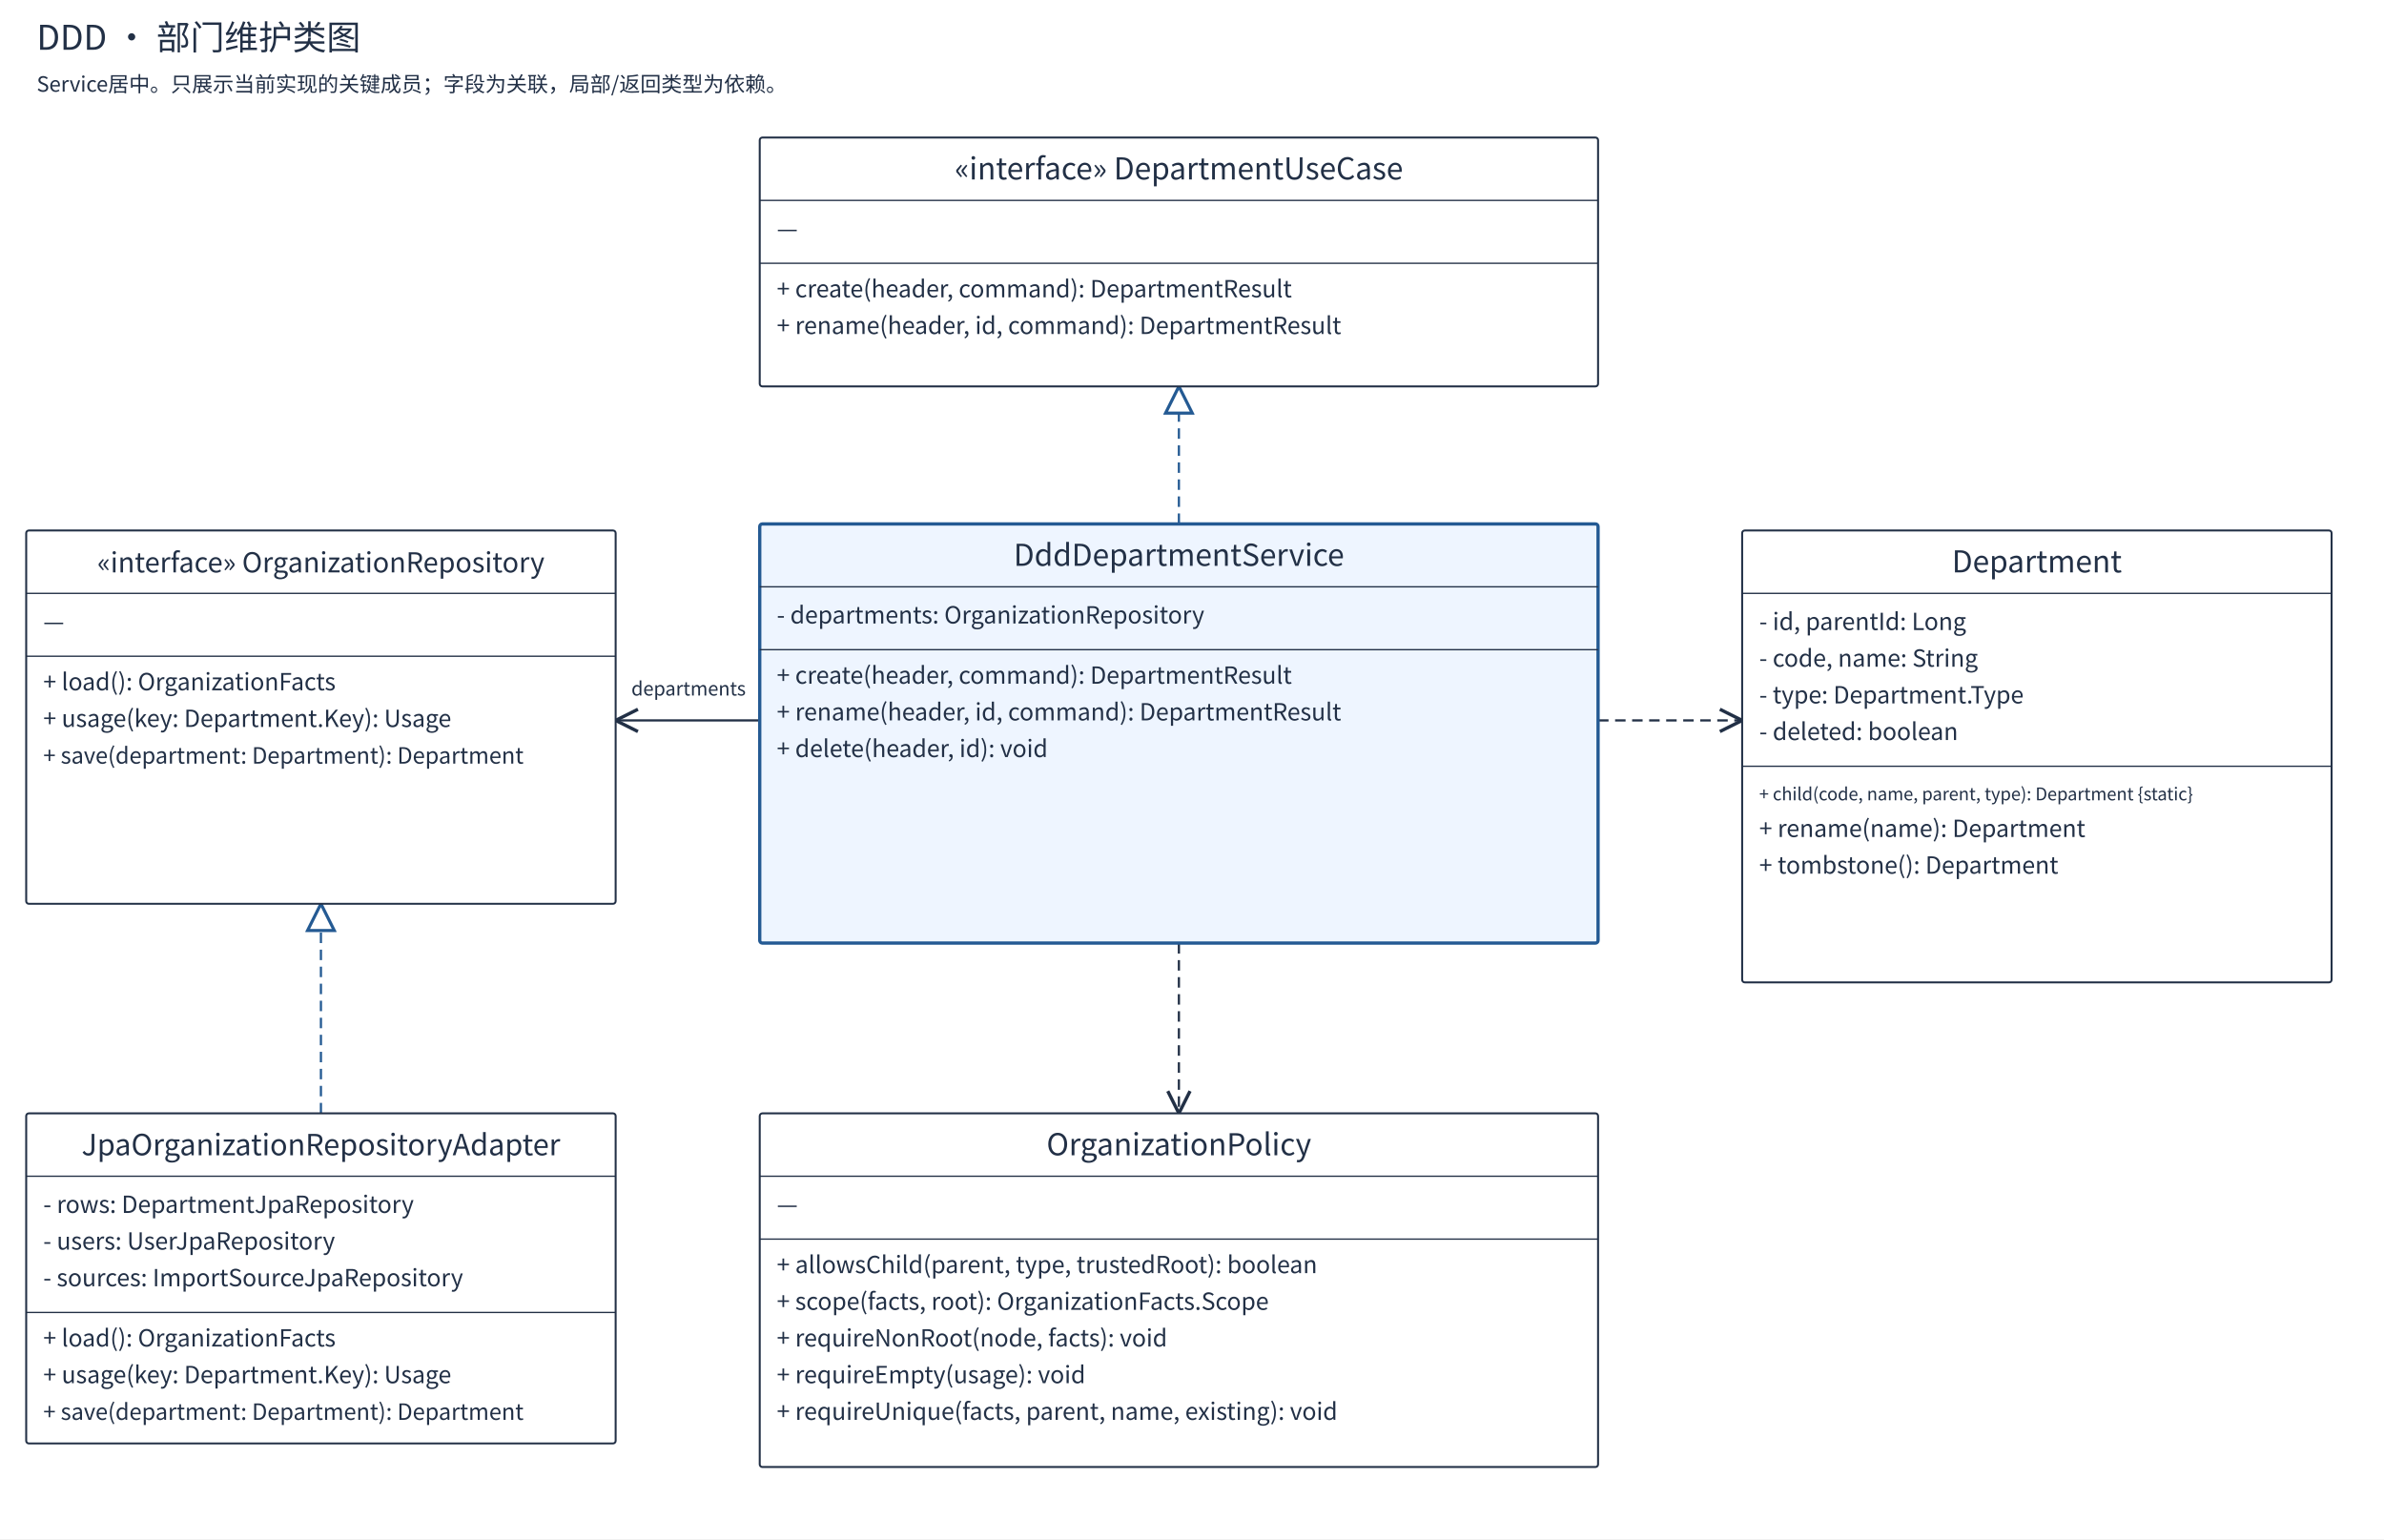
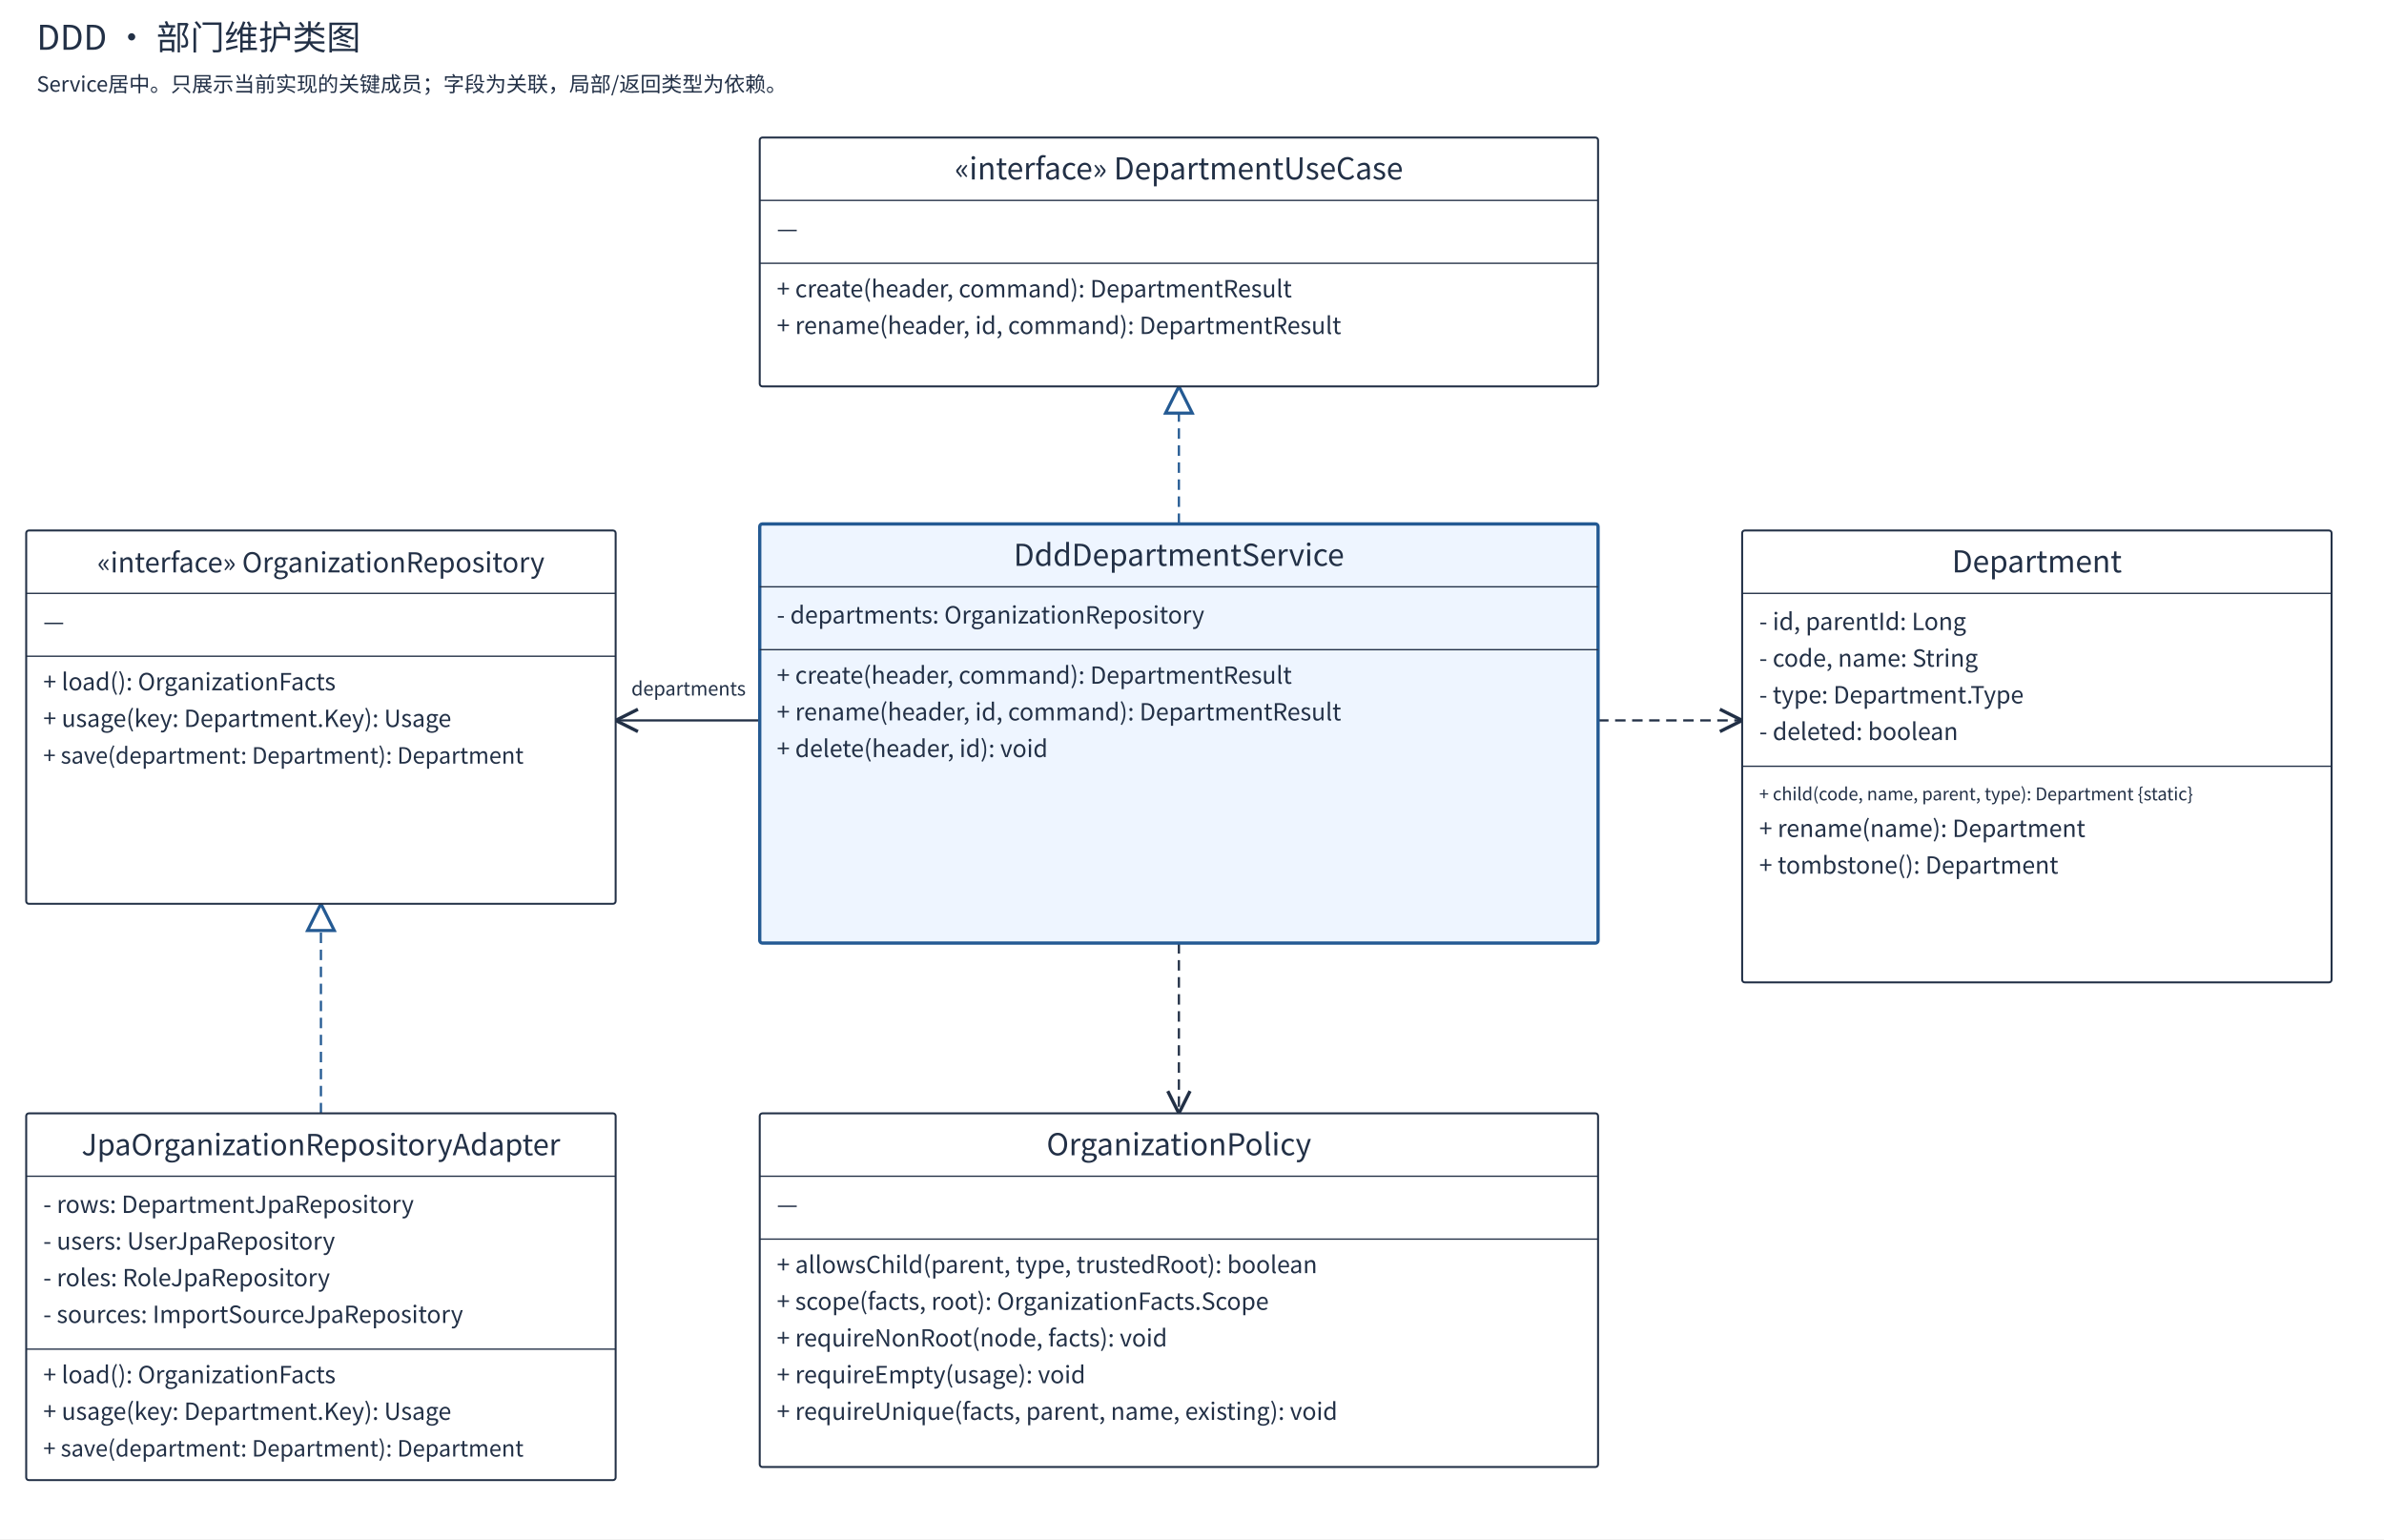
<svg xmlns="http://www.w3.org/2000/svg" width="1820" height="1175" viewBox="0 0 1820 1175">
  <defs>
    <marker id="open" markerWidth="12" markerHeight="12" refX="11" refY="6" orient="auto">
      <path d="M1,1 L11,6 L1,11" fill="none" stroke="#223046" stroke-width="1.5" />
    </marker>
    <marker id="triangle" markerWidth="14" markerHeight="14" refX="13" refY="7" orient="auto">
      <path d="M1,1 L13,7 L1,13 Z" fill="white" stroke="#245a93" stroke-width="1.4" />
    </marker>
    <marker id="filled" markerWidth="12" markerHeight="12" refX="11" refY="6" orient="auto">
      <path d="M1,1 L11,6 L1,11 Z" fill="#223046" />
    </marker>
  </defs>
  <rect width="100%" height="100%" fill="white" />
  <g font-family="Microsoft YaHei,Noto Sans CJK SC,Arial,sans-serif">
    <text x="28" y="38" font-size="26" text-anchor="start" fill="#223046">DDD · 部门维护类图</text>
    <text x="28" y="70" font-size="16" text-anchor="start" fill="#223046">Service居中。只展示当前实现的关键成员；字段为关联，局部/返回类型为依赖。</text>
    <polyline points="900,400 900,295" fill="none" stroke="#245a93" stroke-width="1.7" stroke-dasharray="8 5" marker-end="url(#triangle)" />
    <polyline points="580,550 470,550" fill="none" stroke="#223046" stroke-width="1.7" marker-end="url(#open)" />
    <text x="482" y="531" font-size="14.484" text-anchor="start" fill="#223046">departments</text>
    <polyline points="1220,550 1330,550" fill="none" stroke="#223046" stroke-width="1.7" stroke-dasharray="8 5" marker-end="url(#open)" />
    <polyline points="900,720 900,850" fill="none" stroke="#223046" stroke-width="1.7" stroke-dasharray="8 5" marker-end="url(#open)" />
    <polyline points="245,850 245,690" fill="none" stroke="#245a93" stroke-width="1.7" stroke-dasharray="8 5" marker-end="url(#triangle)" />
    <rect x="580" y="400" width="640" height="320" rx="2" fill="#eef5ff" stroke="#245a93" stroke-width="2.5" />
    <path d="M580,448H1220 M580,496H1220" stroke="#223046" />
    <text x="900" y="432" font-size="23" text-anchor="middle" fill="#223046">DddDepartmentService</text>
    <text x="593" y="476" font-size="18" text-anchor="start" fill="#223046">- departments: OrganizationRepository</text>
    <text x="593" y="522" font-size="18" text-anchor="start" fill="#223046">+ create(header, command): DepartmentResult</text>
    <text x="593" y="550" font-size="18" text-anchor="start" fill="#223046">+ rename(header, id, command): DepartmentResult</text>
    <text x="593" y="578" font-size="18" text-anchor="start" fill="#223046">+ delete(header, id): void</text>
    <rect x="580" y="105" width="640" height="190" rx="2" fill="white" stroke="#223046" stroke-width="1.5" />
    <path d="M580,153H1220 M580,201H1220" stroke="#223046" />
    <text x="900" y="137" font-size="23" text-anchor="middle" fill="#223046">«interface» DepartmentUseCase</text>
    <text x="593" y="181" font-size="18" text-anchor="start" fill="#223046">—</text>
    <text x="593" y="227" font-size="18" text-anchor="start" fill="#223046">+ create(header, command): DepartmentResult</text>
    <text x="593" y="255" font-size="18" text-anchor="start" fill="#223046">+ rename(header, id, command): DepartmentResult</text>
    <rect x="20" y="405" width="450" height="285" rx="2" fill="white" stroke="#223046" stroke-width="1.5" />
    <path d="M20,453H470 M20,501H470" stroke="#223046" />
    <text x="245" y="437" font-size="20.937" text-anchor="middle" fill="#223046">«interface» OrganizationRepository</text>
    <text x="33" y="481" font-size="18" text-anchor="start" fill="#223046">—</text>
    <text x="33" y="527" font-size="18" text-anchor="start" fill="#223046">+ load(): OrganizationFacts</text>
    <text x="33" y="555" font-size="18" text-anchor="start" fill="#223046">+ usage(key: Department.Key): Usage</text>
    <text x="33" y="583" font-size="17.111" text-anchor="start" fill="#223046">+ save(department: Department): Department</text>
    <rect x="1330" y="405" width="450" height="345" rx="2" fill="white" stroke="#223046" stroke-width="1.5" />
    <path d="M1330,453H1780 M1330,585H1780" stroke="#223046" />
    <text x="1555" y="437" font-size="23" text-anchor="middle" fill="#223046">Department</text>
    <text x="1343" y="481" font-size="18" text-anchor="start" fill="#223046">- id, parentId: Long</text>
    <text x="1343" y="509" font-size="18" text-anchor="start" fill="#223046">- code, name: String</text>
    <text x="1343" y="537" font-size="18" text-anchor="start" fill="#223046">- type: Department.Type</text>
    <text x="1343" y="565" font-size="18" text-anchor="start" fill="#223046">- deleted: boolean</text>
    <text x="1343" y="611" font-size="13.308" text-anchor="start" fill="#223046">+ child(code, name, parent, type): Department {static}</text>
    <text x="1343" y="639" font-size="18" text-anchor="start" fill="#223046">+ rename(name): Department</text>
    <text x="1343" y="667" font-size="18" text-anchor="start" fill="#223046">+ tombstone(): Department</text>
    <rect x="580" y="850" width="640" height="270" rx="2" fill="white" stroke="#223046" stroke-width="1.5" />
    <path d="M580,898H1220 M580,946H1220" stroke="#223046" />
    <text x="900" y="882" font-size="23" text-anchor="middle" fill="#223046">OrganizationPolicy</text>
    <text x="593" y="926" font-size="18" text-anchor="start" fill="#223046">—</text>
    <text x="593" y="972" font-size="18" text-anchor="start" fill="#223046">+ allowsChild(parent, type, trustedRoot): boolean</text>
    <text x="593" y="1000" font-size="18" text-anchor="start" fill="#223046">+ scope(facts, root): OrganizationFacts.Scope</text>
    <text x="593" y="1028" font-size="18" text-anchor="start" fill="#223046">+ requireNonRoot(node, facts): void</text>
    <text x="593" y="1056" font-size="18" text-anchor="start" fill="#223046">+ requireEmpty(usage): void</text>
    <text x="593" y="1084" font-size="18" text-anchor="start" fill="#223046">+ requireUnique(facts, parent, name, existing): void</text>
-     <rect x="20" y="850" width="450" height="252" rx="2" fill="white" stroke="#223046" stroke-width="1.5" />
-     <path d="M20,898H470 M20,1002H470" stroke="#223046" />
+     <rect x="20" y="850" width="450" height="280" rx="2" fill="white" stroke="#223046" stroke-width="1.5" />
+     <path d="M20,898H470 M20,1030H470" stroke="#223046" />
    <text x="245" y="882" font-size="22.246" text-anchor="middle" fill="#223046">JpaOrganizationRepositoryAdapter</text>
    <text x="33" y="926" font-size="18" text-anchor="start" fill="#223046">- rows: DepartmentJpaRepository</text>
    <text x="33" y="954" font-size="18" text-anchor="start" fill="#223046">- users: UserJpaRepository</text>
-     <text x="33" y="982" font-size="18" text-anchor="start" fill="#223046">- sources: ImportSourceJpaRepository</text>
-     <text x="33" y="1028" font-size="18" text-anchor="start" fill="#223046">+ load(): OrganizationFacts</text>
-     <text x="33" y="1056" font-size="18" text-anchor="start" fill="#223046">+ usage(key: Department.Key): Usage</text>
-     <text x="33" y="1084" font-size="17.111" text-anchor="start" fill="#223046">+ save(department: Department): Department</text>
+     <text x="33" y="982" font-size="18" text-anchor="start" fill="#223046">- roles: RoleJpaRepository</text>
+     <text x="33" y="1010" font-size="18" text-anchor="start" fill="#223046">- sources: ImportSourceJpaRepository</text>
+     <text x="33" y="1056" font-size="18" text-anchor="start" fill="#223046">+ load(): OrganizationFacts</text>
+     <text x="33" y="1084" font-size="18" text-anchor="start" fill="#223046">+ usage(key: Department.Key): Usage</text>
+     <text x="33" y="1112" font-size="17.111" text-anchor="start" fill="#223046">+ save(department: Department): Department</text>
  </g>
</svg>
